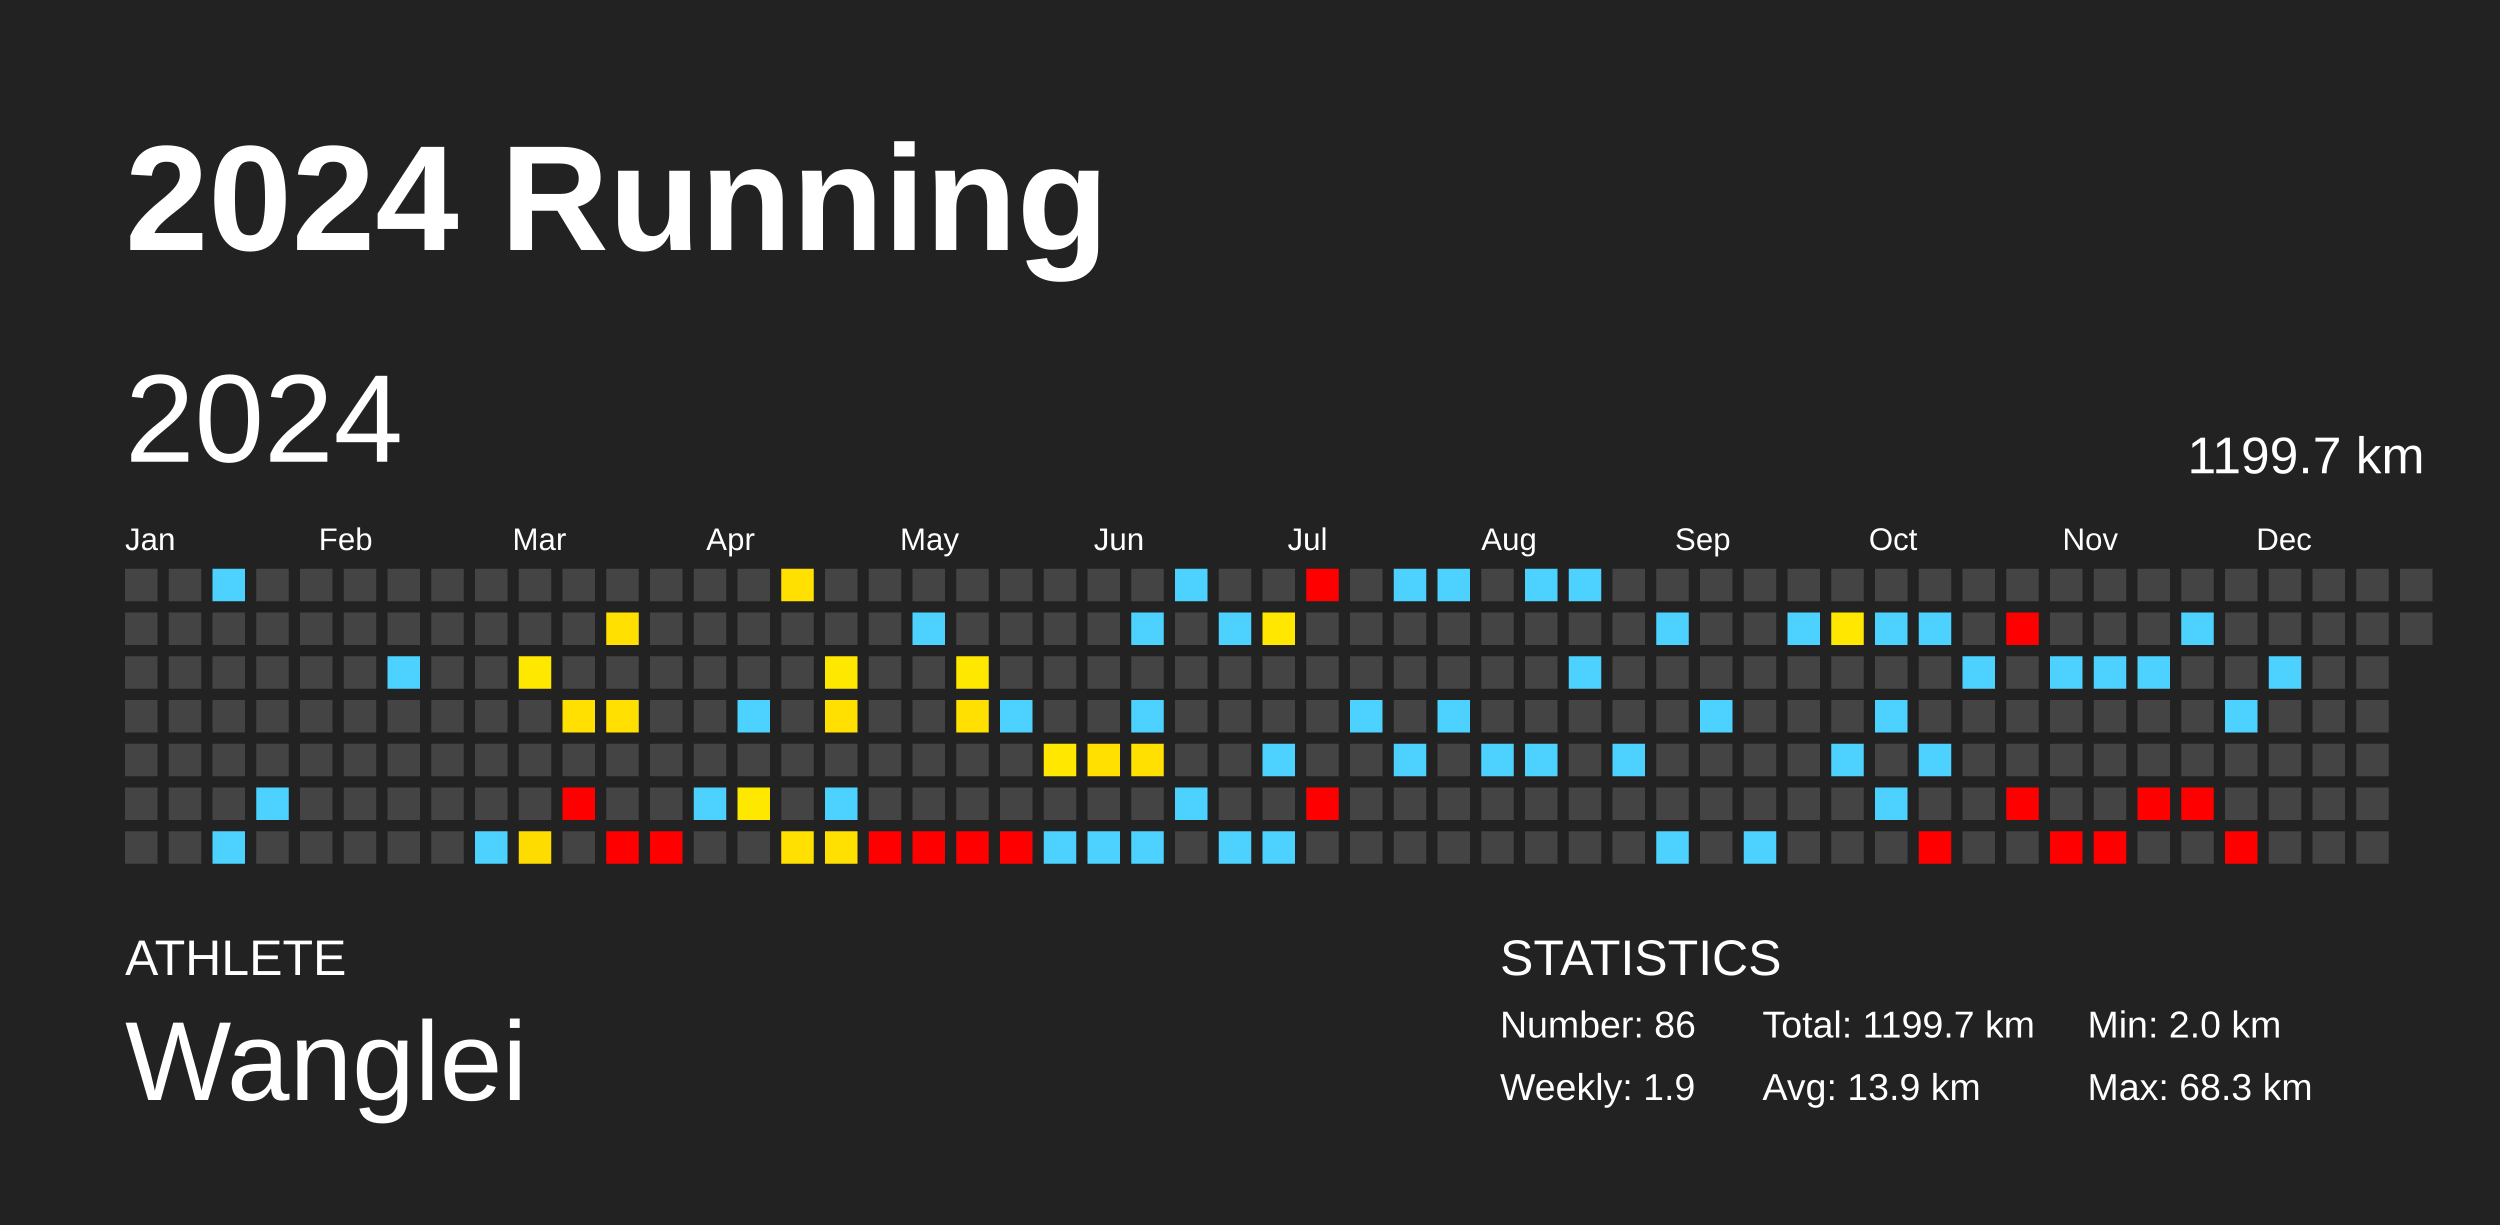
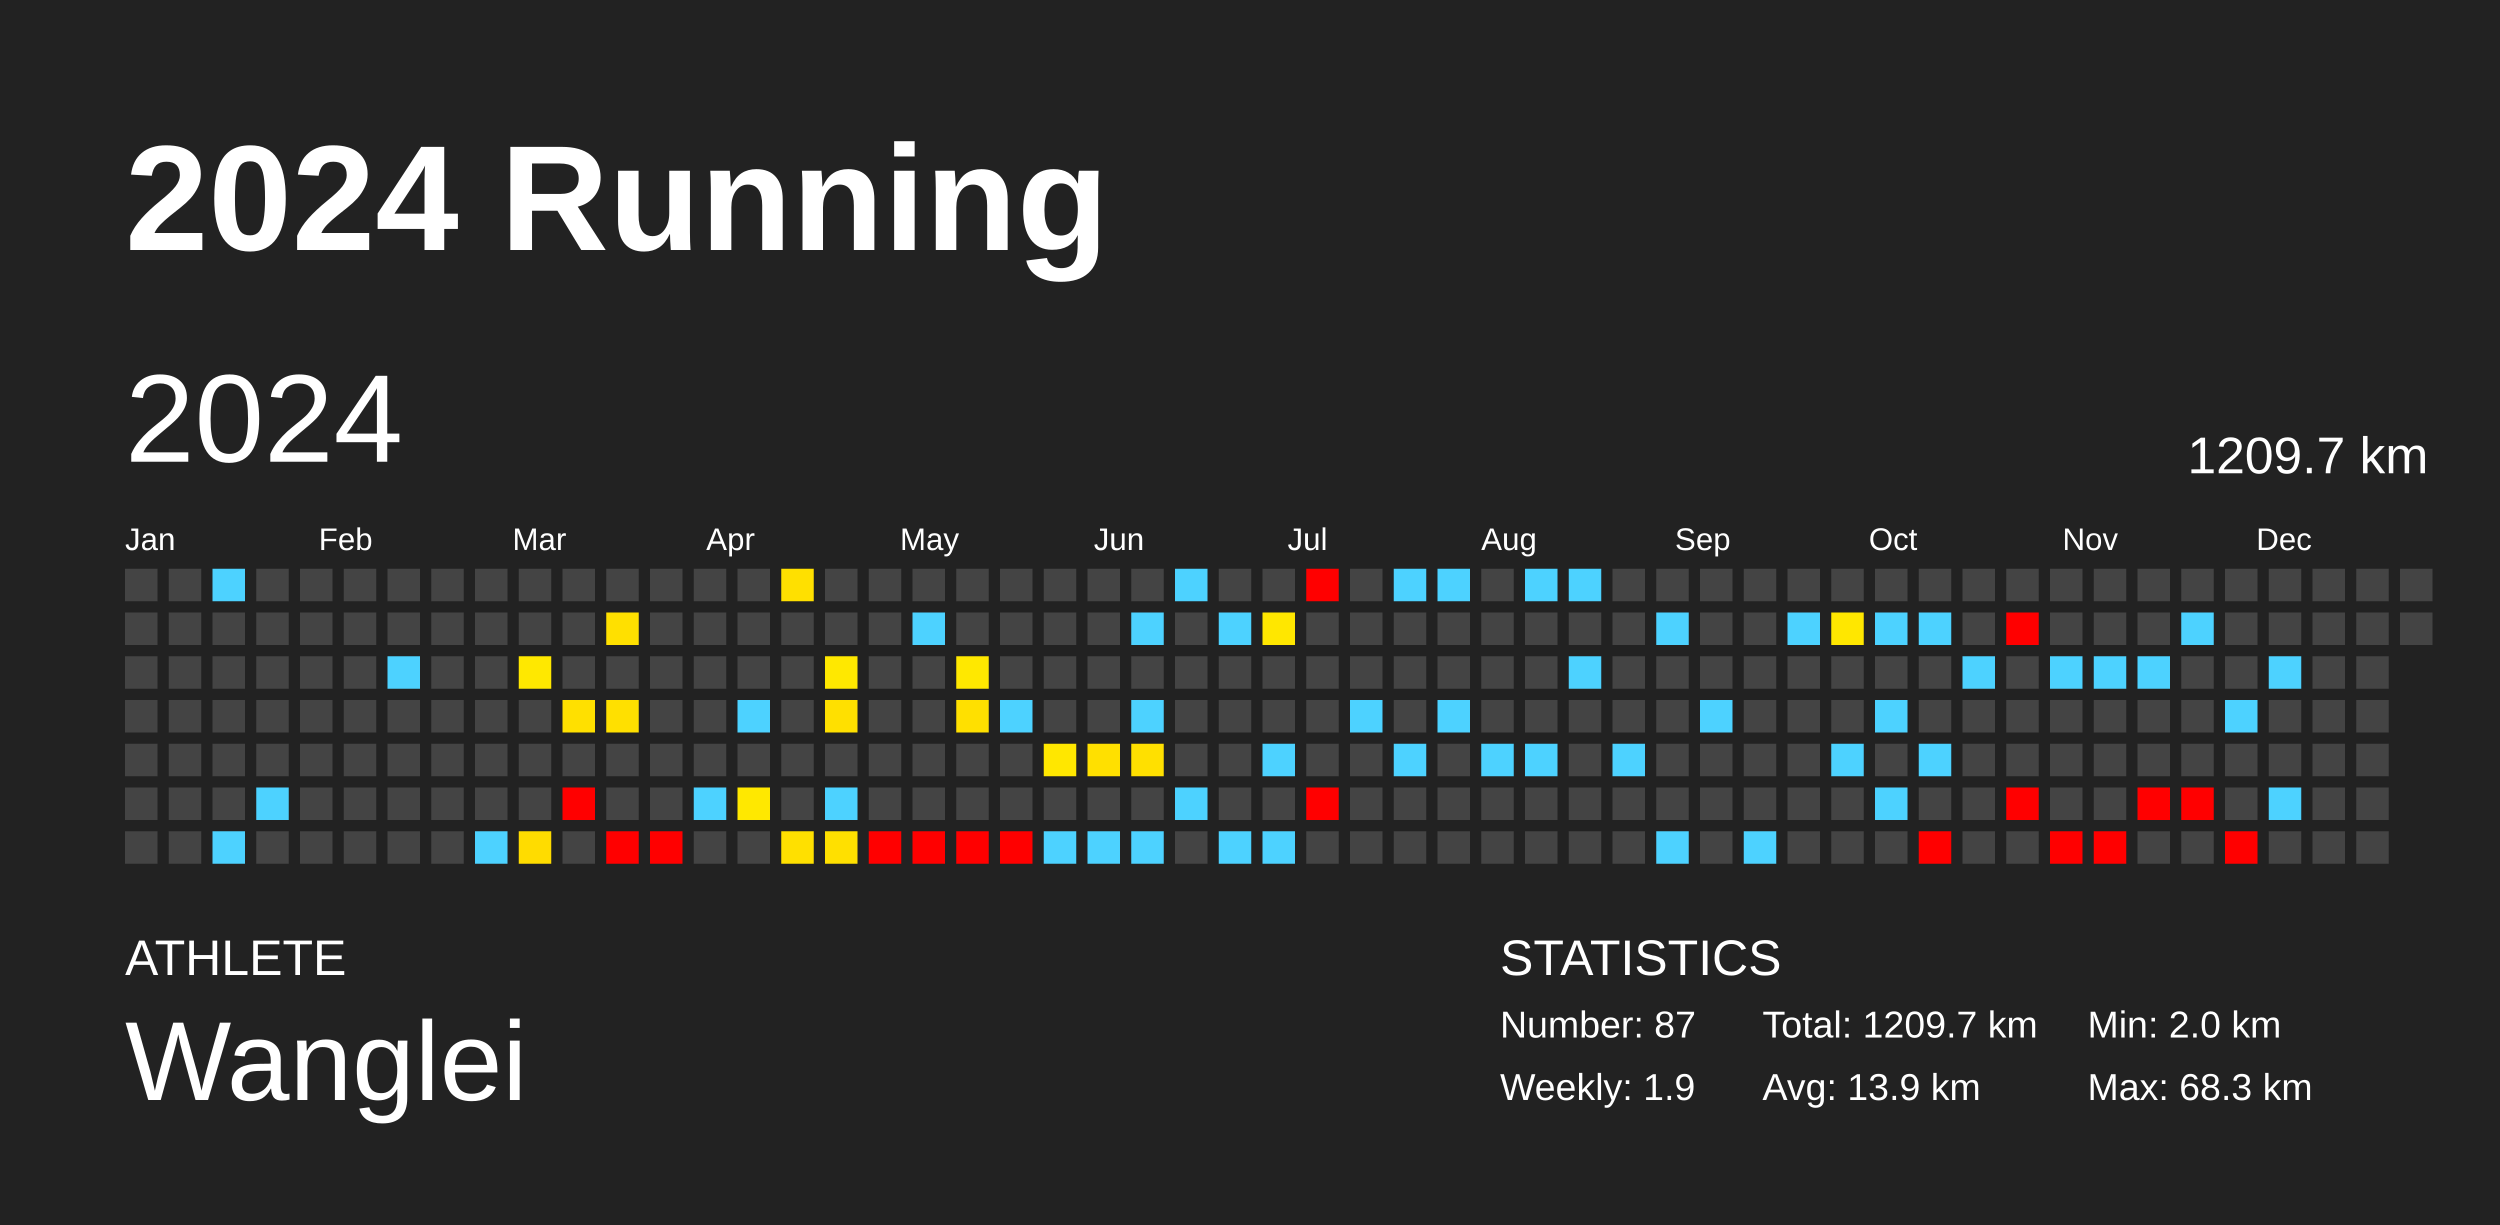
<svg xmlns="http://www.w3.org/2000/svg" baseProfile="full" height="98mm" version="1.1" viewBox="0,0,200,98" width="200mm">
  <defs />
  <rect fill="#222222" height="98" width="200" x="0" y="0" />
  <text fill="#FFFFFF" style="font-size:12px; font-family:Arial; font-weight:bold;" x="10" y="20">2024 Running</text>
  <text fill="#FFFFFF" style="font-size:4px; font-family:Arial" x="10" y="78">ATHLETE</text>
  <text fill="#FFFFFF" style="font-size:9px; font-family:Arial" x="10" y="88">Wanglei</text>
  <text fill="#FFFFFF" style="font-size:4px; font-family:Arial" x="120" y="78">STATISTICS</text>
-   <text fill="#FFFFFF" style="font-size:3px; font-family:Arial" x="120" y="83">Number: 86</text>
+   <text fill="#FFFFFF" style="font-size:3px; font-family:Arial" x="120" y="83">Number: 87</text>
  <text fill="#FFFFFF" style="font-size:3px; font-family:Arial" x="120" y="88">Weekly: 1.9</text>
-   <text fill="#FFFFFF" style="font-size:3px; font-family:Arial" x="141" y="83">Total: 1199.7 km</text>
+   <text fill="#FFFFFF" style="font-size:3px; font-family:Arial" x="141" y="83">Total: 1209.7 km</text>
  <text fill="#FFFFFF" style="font-size:3px; font-family:Arial" x="141" y="88">Avg: 13.9 km</text>
  <text fill="#FFFFFF" style="font-size:3px; font-family:Arial" x="167" y="83">Min: 2.0 km</text>
  <text fill="#FFFFFF" style="font-size:3px; font-family:Arial" x="167" y="88">Max: 68.3 km</text>
  <text dominant-baseline="hanging" fill="#FFFFFF" style="font-size:10.0px; font-family:Arial;" x="10" y="30">2024</text>
-   <text dominant-baseline="hanging" fill="#FFFFFF" style="font-size:4.125px; font-family:Arial;" x="175" y="35">1199.7 km</text>
+   <text dominant-baseline="hanging" fill="#FFFFFF" style="font-size:4.125px; font-family:Arial;" x="175" y="35">1209.7 km</text>
  <text fill="#FFFFFF" style="font-size:2.5px; font-family:Arial" x="10.0" y="44">Jan</text>
  <text fill="#FFFFFF" style="font-size:2.5px; font-family:Arial" x="25.5" y="44">Feb</text>
  <text fill="#FFFFFF" style="font-size:2.5px; font-family:Arial" x="41.0" y="44">Mar</text>
  <text fill="#FFFFFF" style="font-size:2.5px; font-family:Arial" x="56.5" y="44">Apr</text>
  <text fill="#FFFFFF" style="font-size:2.5px; font-family:Arial" x="72.0" y="44">May</text>
  <text fill="#FFFFFF" style="font-size:2.5px; font-family:Arial" x="87.5" y="44">Jun</text>
  <text fill="#FFFFFF" style="font-size:2.5px; font-family:Arial" x="103.0" y="44">Jul</text>
  <text fill="#FFFFFF" style="font-size:2.5px; font-family:Arial" x="118.5" y="44">Aug</text>
  <text fill="#FFFFFF" style="font-size:2.5px; font-family:Arial" x="134.0" y="44">Sep</text>
  <text fill="#FFFFFF" style="font-size:2.5px; font-family:Arial" x="149.5" y="44">Oct</text>
  <text fill="#FFFFFF" style="font-size:2.5px; font-family:Arial" x="165.0" y="44">Nov</text>
  <text fill="#FFFFFF" style="font-size:2.5px; font-family:Arial" x="180.5" y="44">Dec</text>
  <rect fill="#444444" height="2.6" width="2.6" x="10.0" y="45.5" />
  <rect fill="#444444" height="2.6" width="2.6" x="10.0" y="49.0" />
  <rect fill="#444444" height="2.6" width="2.6" x="10.0" y="52.5" />
  <rect fill="#444444" height="2.6" width="2.6" x="10.0" y="56.0" />
  <rect fill="#444444" height="2.6" width="2.6" x="10.0" y="59.5" />
  <rect fill="#444444" height="2.6" width="2.6" x="10.0" y="63.0" />
  <rect fill="#444444" height="2.6" width="2.6" x="10.0" y="66.5" />
  <rect fill="#444444" height="2.6" width="2.6" x="13.5" y="45.5" />
  <rect fill="#444444" height="2.6" width="2.6" x="13.5" y="49.0" />
  <rect fill="#444444" height="2.6" width="2.6" x="13.5" y="52.5" />
  <rect fill="#444444" height="2.6" width="2.6" x="13.5" y="56.0" />
  <rect fill="#444444" height="2.6" width="2.6" x="13.5" y="59.5" />
  <rect fill="#444444" height="2.6" width="2.6" x="13.5" y="63.0" />
  <rect fill="#444444" height="2.6" width="2.6" x="13.5" y="66.5" />
  <rect fill="#4dd2ff" height="2.6" width="2.6" x="17.0" y="45.5" />
  <rect fill="#444444" height="2.6" width="2.6" x="17.0" y="49.0" />
  <rect fill="#444444" height="2.6" width="2.6" x="17.0" y="52.5" />
  <rect fill="#444444" height="2.6" width="2.6" x="17.0" y="56.0" />
  <rect fill="#444444" height="2.6" width="2.6" x="17.0" y="59.5" />
  <rect fill="#444444" height="2.6" width="2.6" x="17.0" y="63.0" />
  <rect fill="#4dd2ff" height="2.6" width="2.6" x="17.0" y="66.5" />
  <rect fill="#444444" height="2.6" width="2.6" x="20.5" y="45.5" />
  <rect fill="#444444" height="2.6" width="2.6" x="20.5" y="49.0" />
  <rect fill="#444444" height="2.6" width="2.6" x="20.5" y="52.5" />
  <rect fill="#444444" height="2.6" width="2.6" x="20.5" y="56.0" />
  <rect fill="#444444" height="2.6" width="2.6" x="20.5" y="59.5" />
  <rect fill="#4dd2ff" height="2.6" width="2.6" x="20.5" y="63.0" />
  <rect fill="#444444" height="2.6" width="2.6" x="20.5" y="66.5" />
  <rect fill="#444444" height="2.6" width="2.6" x="24.0" y="45.5" />
  <rect fill="#444444" height="2.6" width="2.6" x="24.0" y="49.0" />
  <rect fill="#444444" height="2.6" width="2.6" x="24.0" y="52.5" />
  <rect fill="#444444" height="2.6" width="2.6" x="24.0" y="56.0" />
  <rect fill="#444444" height="2.6" width="2.6" x="24.0" y="59.5" />
  <rect fill="#444444" height="2.6" width="2.6" x="24.0" y="63.0" />
  <rect fill="#444444" height="2.6" width="2.6" x="24.0" y="66.5" />
  <rect fill="#444444" height="2.6" width="2.6" x="27.5" y="45.5" />
  <rect fill="#444444" height="2.6" width="2.6" x="27.5" y="49.0" />
  <rect fill="#444444" height="2.6" width="2.6" x="27.5" y="52.5" />
  <rect fill="#444444" height="2.6" width="2.6" x="27.5" y="56.0" />
  <rect fill="#444444" height="2.6" width="2.6" x="27.5" y="59.5" />
  <rect fill="#444444" height="2.6" width="2.6" x="27.5" y="63.0" />
  <rect fill="#444444" height="2.6" width="2.6" x="27.5" y="66.5" />
  <rect fill="#444444" height="2.6" width="2.6" x="31.0" y="45.5" />
  <rect fill="#444444" height="2.6" width="2.6" x="31.0" y="49.0" />
  <rect fill="#4dd2ff" height="2.6" width="2.6" x="31.0" y="52.5" />
  <rect fill="#444444" height="2.6" width="2.6" x="31.0" y="56.0" />
  <rect fill="#444444" height="2.6" width="2.6" x="31.0" y="59.5" />
  <rect fill="#444444" height="2.6" width="2.6" x="31.0" y="63.0" />
  <rect fill="#444444" height="2.6" width="2.6" x="31.0" y="66.5" />
  <rect fill="#444444" height="2.6" width="2.6" x="34.5" y="45.5" />
  <rect fill="#444444" height="2.6" width="2.6" x="34.5" y="49.0" />
  <rect fill="#444444" height="2.6" width="2.6" x="34.5" y="52.5" />
  <rect fill="#444444" height="2.6" width="2.6" x="34.5" y="56.0" />
  <rect fill="#444444" height="2.6" width="2.6" x="34.5" y="59.5" />
  <rect fill="#444444" height="2.6" width="2.6" x="34.5" y="63.0" />
  <rect fill="#444444" height="2.6" width="2.6" x="34.5" y="66.5" />
  <rect fill="#444444" height="2.6" width="2.6" x="38.0" y="45.5" />
  <rect fill="#444444" height="2.6" width="2.6" x="38.0" y="49.0" />
  <rect fill="#444444" height="2.6" width="2.6" x="38.0" y="52.5" />
  <rect fill="#444444" height="2.6" width="2.6" x="38.0" y="56.0" />
  <rect fill="#444444" height="2.6" width="2.6" x="38.0" y="59.5" />
  <rect fill="#444444" height="2.6" width="2.6" x="38.0" y="63.0" />
  <rect fill="#4dd2ff" height="2.6" width="2.6" x="38.0" y="66.5" />
  <rect fill="#444444" height="2.6" width="2.6" x="41.5" y="45.5" />
  <rect fill="#444444" height="2.6" width="2.6" x="41.5" y="49.0" />
  <rect fill="#ffe800" height="2.6" width="2.6" x="41.5" y="52.5" />
  <rect fill="#444444" height="2.6" width="2.6" x="41.5" y="56.0" />
  <rect fill="#444444" height="2.6" width="2.6" x="41.5" y="59.5" />
  <rect fill="#444444" height="2.6" width="2.6" x="41.5" y="63.0" />
  <rect fill="#ffdc00" height="2.6" width="2.6" x="41.5" y="66.5" />
  <rect fill="#444444" height="2.6" width="2.6" x="45.0" y="45.5" />
  <rect fill="#444444" height="2.6" width="2.6" x="45.0" y="49.0" />
  <rect fill="#444444" height="2.6" width="2.6" x="45.0" y="52.5" />
  <rect fill="#ffe000" height="2.6" width="2.6" x="45.0" y="56.0" />
  <rect fill="#444444" height="2.6" width="2.6" x="45.0" y="59.5" />
  <rect fill="red" height="2.6" width="2.6" x="45.0" y="63.0" />
  <rect fill="#444444" height="2.6" width="2.6" x="45.0" y="66.5" />
  <rect fill="#444444" height="2.6" width="2.6" x="48.5" y="45.5" />
  <rect fill="#ffe000" height="2.6" width="2.6" x="48.5" y="49.0" />
  <rect fill="#444444" height="2.6" width="2.6" x="48.5" y="52.5" />
  <rect fill="#ffe000" height="2.6" width="2.6" x="48.5" y="56.0" />
  <rect fill="#444444" height="2.6" width="2.6" x="48.5" y="59.5" />
  <rect fill="#444444" height="2.6" width="2.6" x="48.5" y="63.0" />
  <rect fill="red" height="2.6" width="2.6" x="48.5" y="66.5" />
  <rect fill="#444444" height="2.6" width="2.6" x="52.0" y="45.5" />
  <rect fill="#444444" height="2.6" width="2.6" x="52.0" y="49.0" />
  <rect fill="#444444" height="2.6" width="2.6" x="52.0" y="52.5" />
  <rect fill="#444444" height="2.6" width="2.6" x="52.0" y="56.0" />
  <rect fill="#444444" height="2.6" width="2.6" x="52.0" y="59.5" />
  <rect fill="#444444" height="2.6" width="2.6" x="52.0" y="63.0" />
  <rect fill="red" height="2.6" width="2.6" x="52.0" y="66.5" />
  <rect fill="#444444" height="2.6" width="2.6" x="55.5" y="45.5" />
  <rect fill="#444444" height="2.6" width="2.6" x="55.5" y="49.0" />
  <rect fill="#444444" height="2.6" width="2.6" x="55.5" y="52.5" />
  <rect fill="#444444" height="2.6" width="2.6" x="55.5" y="56.0" />
  <rect fill="#444444" height="2.6" width="2.6" x="55.5" y="59.5" />
  <rect fill="#4dd2ff" height="2.6" width="2.6" x="55.5" y="63.0" />
  <rect fill="#444444" height="2.6" width="2.6" x="55.5" y="66.5" />
  <rect fill="#444444" height="2.6" width="2.6" x="59.0" y="45.5" />
  <rect fill="#444444" height="2.6" width="2.6" x="59.0" y="49.0" />
  <rect fill="#444444" height="2.6" width="2.6" x="59.0" y="52.5" />
  <rect fill="#4dd2ff" height="2.6" width="2.6" x="59.0" y="56.0" />
  <rect fill="#444444" height="2.6" width="2.6" x="59.0" y="59.5" />
  <rect fill="#ffe800" height="2.6" width="2.6" x="59.0" y="63.0" />
  <rect fill="#444444" height="2.6" width="2.6" x="59.0" y="66.5" />
  <rect fill="#ffe000" height="2.6" width="2.6" x="62.5" y="45.5" />
  <rect fill="#444444" height="2.6" width="2.6" x="62.5" y="49.0" />
  <rect fill="#444444" height="2.6" width="2.6" x="62.5" y="52.5" />
  <rect fill="#444444" height="2.6" width="2.6" x="62.5" y="56.0" />
  <rect fill="#444444" height="2.6" width="2.6" x="62.5" y="59.5" />
  <rect fill="#444444" height="2.6" width="2.6" x="62.5" y="63.0" />
  <rect fill="#ffe000" height="2.6" width="2.6" x="62.5" y="66.5" />
  <rect fill="#444444" height="2.6" width="2.6" x="66.0" y="45.5" />
  <rect fill="#444444" height="2.6" width="2.6" x="66.0" y="49.0" />
  <rect fill="#ffe800" height="2.6" width="2.6" x="66.0" y="52.5" />
  <rect fill="#ffe000" height="2.6" width="2.6" x="66.0" y="56.0" />
  <rect fill="#444444" height="2.6" width="2.6" x="66.0" y="59.5" />
  <rect fill="#4dd2ff" height="2.6" width="2.6" x="66.0" y="63.0" />
  <rect fill="#ffe000" height="2.6" width="2.6" x="66.0" y="66.5" />
  <rect fill="#444444" height="2.6" width="2.6" x="69.5" y="45.5" />
  <rect fill="#444444" height="2.6" width="2.6" x="69.5" y="49.0" />
  <rect fill="#444444" height="2.6" width="2.6" x="69.5" y="52.5" />
  <rect fill="#444444" height="2.6" width="2.6" x="69.5" y="56.0" />
  <rect fill="#444444" height="2.6" width="2.6" x="69.5" y="59.5" />
  <rect fill="#444444" height="2.6" width="2.6" x="69.5" y="63.0" />
  <rect fill="red" height="2.6" width="2.6" x="69.5" y="66.5" />
  <rect fill="#444444" height="2.6" width="2.6" x="73.0" y="45.5" />
  <rect fill="#4dd2ff" height="2.6" width="2.6" x="73.0" y="49.0" />
  <rect fill="#444444" height="2.6" width="2.6" x="73.0" y="52.5" />
  <rect fill="#444444" height="2.6" width="2.6" x="73.0" y="56.0" />
  <rect fill="#444444" height="2.6" width="2.6" x="73.0" y="59.5" />
  <rect fill="#444444" height="2.6" width="2.6" x="73.0" y="63.0" />
  <rect fill="red" height="2.6" width="2.6" x="73.0" y="66.5" />
  <rect fill="#444444" height="2.6" width="2.6" x="76.5" y="45.5" />
  <rect fill="#444444" height="2.6" width="2.6" x="76.5" y="49.0" />
  <rect fill="#ffe800" height="2.6" width="2.6" x="76.5" y="52.5" />
  <rect fill="#ffe000" height="2.6" width="2.6" x="76.5" y="56.0" />
  <rect fill="#444444" height="2.6" width="2.6" x="76.5" y="59.5" />
  <rect fill="#444444" height="2.6" width="2.6" x="76.5" y="63.0" />
  <rect fill="red" height="2.6" width="2.6" x="76.5" y="66.5" />
  <rect fill="#444444" height="2.6" width="2.6" x="80.0" y="45.5" />
  <rect fill="#444444" height="2.6" width="2.6" x="80.0" y="49.0" />
  <rect fill="#444444" height="2.6" width="2.6" x="80.0" y="52.5" />
  <rect fill="#4dd2ff" height="2.6" width="2.6" x="80.0" y="56.0" />
  <rect fill="#444444" height="2.6" width="2.6" x="80.0" y="59.5" />
  <rect fill="#444444" height="2.6" width="2.6" x="80.0" y="63.0" />
  <rect fill="red" height="2.6" width="2.6" x="80.0" y="66.5" />
  <rect fill="#444444" height="2.6" width="2.6" x="83.5" y="45.5" />
  <rect fill="#444444" height="2.6" width="2.6" x="83.5" y="49.0" />
  <rect fill="#444444" height="2.6" width="2.6" x="83.5" y="52.5" />
  <rect fill="#444444" height="2.6" width="2.6" x="83.5" y="56.0" />
  <rect fill="#ffe700" height="2.6" width="2.6" x="83.5" y="59.5" />
  <rect fill="#444444" height="2.6" width="2.6" x="83.5" y="63.0" />
  <rect fill="#4dd2ff" height="2.6" width="2.6" x="83.5" y="66.5" />
  <rect fill="#444444" height="2.6" width="2.6" x="87.0" y="45.5" />
  <rect fill="#444444" height="2.6" width="2.6" x="87.0" y="49.0" />
  <rect fill="#444444" height="2.6" width="2.6" x="87.0" y="52.5" />
  <rect fill="#444444" height="2.6" width="2.6" x="87.0" y="56.0" />
  <rect fill="#ffe000" height="2.6" width="2.6" x="87.0" y="59.5" />
  <rect fill="#444444" height="2.6" width="2.6" x="87.0" y="63.0" />
  <rect fill="#4dd2ff" height="2.6" width="2.6" x="87.0" y="66.5" />
  <rect fill="#444444" height="2.6" width="2.6" x="90.5" y="45.5" />
  <rect fill="#4dd2ff" height="2.6" width="2.6" x="90.5" y="49.0" />
  <rect fill="#444444" height="2.6" width="2.6" x="90.5" y="52.5" />
  <rect fill="#4dd2ff" height="2.6" width="2.6" x="90.5" y="56.0" />
  <rect fill="#ffe000" height="2.6" width="2.6" x="90.5" y="59.5" />
  <rect fill="#444444" height="2.6" width="2.6" x="90.5" y="63.0" />
  <rect fill="#4dd2ff" height="2.6" width="2.6" x="90.5" y="66.5" />
  <rect fill="#4dd2ff" height="2.6" width="2.6" x="94.0" y="45.5" />
  <rect fill="#444444" height="2.6" width="2.6" x="94.0" y="49.0" />
  <rect fill="#444444" height="2.6" width="2.6" x="94.0" y="52.5" />
  <rect fill="#444444" height="2.6" width="2.6" x="94.0" y="56.0" />
  <rect fill="#444444" height="2.6" width="2.6" x="94.0" y="59.5" />
  <rect fill="#4dd2ff" height="2.6" width="2.6" x="94.0" y="63.0" />
  <rect fill="#444444" height="2.6" width="2.6" x="94.0" y="66.5" />
  <rect fill="#444444" height="2.6" width="2.6" x="97.5" y="45.5" />
  <rect fill="#4dd2ff" height="2.6" width="2.6" x="97.5" y="49.0" />
  <rect fill="#444444" height="2.6" width="2.6" x="97.5" y="52.5" />
  <rect fill="#444444" height="2.6" width="2.6" x="97.5" y="56.0" />
  <rect fill="#444444" height="2.6" width="2.6" x="97.5" y="59.5" />
  <rect fill="#444444" height="2.6" width="2.6" x="97.5" y="63.0" />
  <rect fill="#4dd2ff" height="2.6" width="2.6" x="97.5" y="66.5" />
  <rect fill="#444444" height="2.6" width="2.6" x="101.0" y="45.5" />
  <rect fill="#ffe700" height="2.6" width="2.6" x="101.0" y="49.0" />
  <rect fill="#444444" height="2.6" width="2.6" x="101.0" y="52.5" />
  <rect fill="#444444" height="2.6" width="2.6" x="101.0" y="56.0" />
  <rect fill="#4dd2ff" height="2.6" width="2.6" x="101.0" y="59.5" />
  <rect fill="#444444" height="2.6" width="2.6" x="101.0" y="63.0" />
  <rect fill="#4dd2ff" height="2.6" width="2.6" x="101.0" y="66.5" />
  <rect fill="red" height="2.6" width="2.6" x="104.5" y="45.5" />
  <rect fill="#444444" height="2.6" width="2.6" x="104.5" y="49.0" />
  <rect fill="#444444" height="2.6" width="2.6" x="104.5" y="52.5" />
  <rect fill="#444444" height="2.6" width="2.6" x="104.5" y="56.0" />
  <rect fill="#444444" height="2.6" width="2.6" x="104.5" y="59.5" />
  <rect fill="red" height="2.6" width="2.6" x="104.5" y="63.0" />
  <rect fill="#444444" height="2.6" width="2.6" x="104.5" y="66.5" />
  <rect fill="#444444" height="2.6" width="2.6" x="108.0" y="45.5" />
  <rect fill="#444444" height="2.6" width="2.6" x="108.0" y="49.0" />
  <rect fill="#444444" height="2.6" width="2.6" x="108.0" y="52.5" />
  <rect fill="#4dd2ff" height="2.6" width="2.6" x="108.0" y="56.0" />
  <rect fill="#444444" height="2.6" width="2.6" x="108.0" y="59.5" />
  <rect fill="#444444" height="2.6" width="2.6" x="108.0" y="63.0" />
  <rect fill="#444444" height="2.6" width="2.6" x="108.0" y="66.5" />
  <rect fill="#4dd2ff" height="2.6" width="2.6" x="111.5" y="45.5" />
  <rect fill="#444444" height="2.6" width="2.6" x="111.5" y="49.0" />
  <rect fill="#444444" height="2.6" width="2.6" x="111.5" y="52.5" />
  <rect fill="#444444" height="2.6" width="2.6" x="111.5" y="56.0" />
  <rect fill="#4dd2ff" height="2.6" width="2.6" x="111.5" y="59.5" />
  <rect fill="#444444" height="2.6" width="2.6" x="111.5" y="63.0" />
  <rect fill="#444444" height="2.6" width="2.6" x="111.5" y="66.5" />
  <rect fill="#4dd2ff" height="2.6" width="2.6" x="115.0" y="45.5" />
  <rect fill="#444444" height="2.6" width="2.6" x="115.0" y="49.0" />
  <rect fill="#444444" height="2.6" width="2.6" x="115.0" y="52.5" />
  <rect fill="#4dd2ff" height="2.6" width="2.6" x="115.0" y="56.0" />
  <rect fill="#444444" height="2.6" width="2.6" x="115.0" y="59.5" />
  <rect fill="#444444" height="2.6" width="2.6" x="115.0" y="63.0" />
  <rect fill="#444444" height="2.6" width="2.6" x="115.0" y="66.5" />
  <rect fill="#444444" height="2.6" width="2.6" x="118.5" y="45.5" />
  <rect fill="#444444" height="2.6" width="2.6" x="118.5" y="49.0" />
  <rect fill="#444444" height="2.6" width="2.6" x="118.5" y="52.5" />
  <rect fill="#444444" height="2.6" width="2.6" x="118.5" y="56.0" />
  <rect fill="#4dd2ff" height="2.6" width="2.6" x="118.5" y="59.5" />
  <rect fill="#444444" height="2.6" width="2.6" x="118.5" y="63.0" />
  <rect fill="#444444" height="2.6" width="2.6" x="118.5" y="66.5" />
  <rect fill="#4dd2ff" height="2.6" width="2.6" x="122.0" y="45.5" />
  <rect fill="#444444" height="2.6" width="2.6" x="122.0" y="49.0" />
  <rect fill="#444444" height="2.6" width="2.6" x="122.0" y="52.5" />
  <rect fill="#444444" height="2.6" width="2.6" x="122.0" y="56.0" />
  <rect fill="#4dd2ff" height="2.6" width="2.6" x="122.0" y="59.5" />
  <rect fill="#444444" height="2.6" width="2.6" x="122.0" y="63.0" />
  <rect fill="#444444" height="2.6" width="2.6" x="122.0" y="66.5" />
  <rect fill="#4dd2ff" height="2.6" width="2.6" x="125.5" y="45.5" />
  <rect fill="#444444" height="2.6" width="2.6" x="125.5" y="49.0" />
  <rect fill="#4dd2ff" height="2.6" width="2.6" x="125.5" y="52.5" />
  <rect fill="#444444" height="2.6" width="2.6" x="125.5" y="56.0" />
  <rect fill="#444444" height="2.6" width="2.6" x="125.5" y="59.5" />
  <rect fill="#444444" height="2.6" width="2.6" x="125.5" y="63.0" />
  <rect fill="#444444" height="2.6" width="2.6" x="125.5" y="66.5" />
  <rect fill="#444444" height="2.6" width="2.6" x="129.0" y="45.5" />
  <rect fill="#444444" height="2.6" width="2.6" x="129.0" y="49.0" />
  <rect fill="#444444" height="2.6" width="2.6" x="129.0" y="52.5" />
  <rect fill="#444444" height="2.6" width="2.6" x="129.0" y="56.0" />
  <rect fill="#4dd2ff" height="2.6" width="2.6" x="129.0" y="59.5" />
  <rect fill="#444444" height="2.6" width="2.6" x="129.0" y="63.0" />
  <rect fill="#444444" height="2.6" width="2.6" x="129.0" y="66.5" />
  <rect fill="#444444" height="2.6" width="2.6" x="132.5" y="45.5" />
  <rect fill="#4dd2ff" height="2.6" width="2.6" x="132.5" y="49.0" />
  <rect fill="#444444" height="2.6" width="2.6" x="132.5" y="52.5" />
  <rect fill="#444444" height="2.6" width="2.6" x="132.5" y="56.0" />
  <rect fill="#444444" height="2.6" width="2.6" x="132.5" y="59.5" />
  <rect fill="#444444" height="2.6" width="2.6" x="132.5" y="63.0" />
  <rect fill="#4dd2ff" height="2.6" width="2.6" x="132.5" y="66.5" />
  <rect fill="#444444" height="2.6" width="2.6" x="136.0" y="45.5" />
  <rect fill="#444444" height="2.6" width="2.6" x="136.0" y="49.0" />
  <rect fill="#444444" height="2.6" width="2.6" x="136.0" y="52.5" />
  <rect fill="#4dd2ff" height="2.6" width="2.6" x="136.0" y="56.0" />
  <rect fill="#444444" height="2.6" width="2.6" x="136.0" y="59.5" />
  <rect fill="#444444" height="2.6" width="2.6" x="136.0" y="63.0" />
  <rect fill="#444444" height="2.6" width="2.6" x="136.0" y="66.5" />
  <rect fill="#444444" height="2.6" width="2.6" x="139.5" y="45.5" />
  <rect fill="#444444" height="2.6" width="2.6" x="139.5" y="49.0" />
  <rect fill="#444444" height="2.6" width="2.6" x="139.5" y="52.5" />
  <rect fill="#444444" height="2.6" width="2.6" x="139.5" y="56.0" />
  <rect fill="#444444" height="2.6" width="2.6" x="139.5" y="59.5" />
  <rect fill="#444444" height="2.6" width="2.6" x="139.5" y="63.0" />
  <rect fill="#4dd2ff" height="2.6" width="2.6" x="139.5" y="66.5" />
  <rect fill="#444444" height="2.6" width="2.6" x="143.0" y="45.5" />
  <rect fill="#4dd2ff" height="2.6" width="2.6" x="143.0" y="49.0" />
  <rect fill="#444444" height="2.6" width="2.6" x="143.0" y="52.5" />
  <rect fill="#444444" height="2.6" width="2.6" x="143.0" y="56.0" />
  <rect fill="#444444" height="2.6" width="2.6" x="143.0" y="59.5" />
  <rect fill="#444444" height="2.6" width="2.6" x="143.0" y="63.0" />
  <rect fill="#444444" height="2.6" width="2.6" x="143.0" y="66.5" />
  <rect fill="#444444" height="2.6" width="2.6" x="146.5" y="45.5" />
  <rect fill="#ffe700" height="2.6" width="2.6" x="146.5" y="49.0" />
  <rect fill="#444444" height="2.6" width="2.6" x="146.5" y="52.5" />
  <rect fill="#444444" height="2.6" width="2.6" x="146.5" y="56.0" />
  <rect fill="#4dd2ff" height="2.6" width="2.6" x="146.5" y="59.5" />
  <rect fill="#444444" height="2.6" width="2.6" x="146.5" y="63.0" />
  <rect fill="#444444" height="2.6" width="2.6" x="146.5" y="66.5" />
  <rect fill="#444444" height="2.6" width="2.6" x="150.0" y="45.5" />
  <rect fill="#4dd2ff" height="2.6" width="2.6" x="150.0" y="49.0" />
  <rect fill="#444444" height="2.6" width="2.6" x="150.0" y="52.5" />
  <rect fill="#4dd2ff" height="2.6" width="2.6" x="150.0" y="56.0" />
  <rect fill="#444444" height="2.6" width="2.6" x="150.0" y="59.5" />
  <rect fill="#4dd2ff" height="2.6" width="2.6" x="150.0" y="63.0" />
  <rect fill="#444444" height="2.6" width="2.6" x="150.0" y="66.5" />
  <rect fill="#444444" height="2.6" width="2.6" x="153.5" y="45.5" />
  <rect fill="#4dd2ff" height="2.6" width="2.6" x="153.5" y="49.0" />
  <rect fill="#444444" height="2.6" width="2.6" x="153.5" y="52.5" />
  <rect fill="#444444" height="2.6" width="2.6" x="153.5" y="56.0" />
  <rect fill="#4dd2ff" height="2.6" width="2.6" x="153.5" y="59.5" />
  <rect fill="#444444" height="2.6" width="2.6" x="153.5" y="63.0" />
  <rect fill="red" height="2.6" width="2.6" x="153.5" y="66.5" />
  <rect fill="#444444" height="2.6" width="2.6" x="157.0" y="45.5" />
  <rect fill="#444444" height="2.6" width="2.6" x="157.0" y="49.0" />
  <rect fill="#4dd2ff" height="2.6" width="2.6" x="157.0" y="52.5" />
  <rect fill="#444444" height="2.6" width="2.6" x="157.0" y="56.0" />
  <rect fill="#444444" height="2.6" width="2.6" x="157.0" y="59.5" />
  <rect fill="#444444" height="2.6" width="2.6" x="157.0" y="63.0" />
  <rect fill="#444444" height="2.6" width="2.6" x="157.0" y="66.5" />
  <rect fill="#444444" height="2.6" width="2.6" x="160.5" y="45.5" />
  <rect fill="red" height="2.6" width="2.6" x="160.5" y="49.0" />
  <rect fill="#444444" height="2.6" width="2.6" x="160.5" y="52.5" />
  <rect fill="#444444" height="2.6" width="2.6" x="160.5" y="56.0" />
  <rect fill="#444444" height="2.6" width="2.6" x="160.5" y="59.5" />
  <rect fill="red" height="2.6" width="2.6" x="160.5" y="63.0" />
  <rect fill="#444444" height="2.6" width="2.6" x="160.5" y="66.5" />
  <rect fill="#444444" height="2.6" width="2.6" x="164.0" y="45.5" />
  <rect fill="#444444" height="2.6" width="2.6" x="164.0" y="49.0" />
  <rect fill="#4dd2ff" height="2.6" width="2.6" x="164.0" y="52.5" />
  <rect fill="#444444" height="2.6" width="2.6" x="164.0" y="56.0" />
  <rect fill="#444444" height="2.6" width="2.6" x="164.0" y="59.5" />
  <rect fill="#444444" height="2.6" width="2.6" x="164.0" y="63.0" />
  <rect fill="red" height="2.6" width="2.6" x="164.0" y="66.5" />
  <rect fill="#444444" height="2.6" width="2.6" x="167.5" y="45.5" />
  <rect fill="#444444" height="2.6" width="2.6" x="167.5" y="49.0" />
  <rect fill="#4dd2ff" height="2.6" width="2.6" x="167.5" y="52.5" />
  <rect fill="#444444" height="2.6" width="2.6" x="167.5" y="56.0" />
  <rect fill="#444444" height="2.6" width="2.6" x="167.5" y="59.5" />
  <rect fill="#444444" height="2.6" width="2.6" x="167.5" y="63.0" />
  <rect fill="red" height="2.6" width="2.6" x="167.5" y="66.5" />
  <rect fill="#444444" height="2.6" width="2.6" x="171.0" y="45.5" />
  <rect fill="#444444" height="2.6" width="2.6" x="171.0" y="49.0" />
  <rect fill="#4dd2ff" height="2.6" width="2.6" x="171.0" y="52.5" />
  <rect fill="#444444" height="2.6" width="2.6" x="171.0" y="56.0" />
  <rect fill="#444444" height="2.6" width="2.6" x="171.0" y="59.5" />
  <rect fill="red" height="2.6" width="2.6" x="171.0" y="63.0" />
  <rect fill="#444444" height="2.6" width="2.6" x="171.0" y="66.5" />
  <rect fill="#444444" height="2.6" width="2.6" x="174.5" y="45.5" />
  <rect fill="#4dd2ff" height="2.6" width="2.6" x="174.5" y="49.0" />
  <rect fill="#444444" height="2.6" width="2.6" x="174.5" y="52.5" />
  <rect fill="#444444" height="2.6" width="2.6" x="174.5" y="56.0" />
  <rect fill="#444444" height="2.6" width="2.6" x="174.5" y="59.5" />
  <rect fill="red" height="2.6" width="2.6" x="174.5" y="63.0" />
  <rect fill="#444444" height="2.6" width="2.6" x="174.5" y="66.5" />
  <rect fill="#444444" height="2.6" width="2.6" x="178.0" y="45.5" />
  <rect fill="#444444" height="2.6" width="2.6" x="178.0" y="49.0" />
  <rect fill="#444444" height="2.6" width="2.6" x="178.0" y="52.5" />
  <rect fill="#4dd2ff" height="2.6" width="2.6" x="178.0" y="56.0" />
  <rect fill="#444444" height="2.6" width="2.6" x="178.0" y="59.5" />
  <rect fill="#444444" height="2.6" width="2.6" x="178.0" y="63.0" />
  <rect fill="red" height="2.6" width="2.6" x="178.0" y="66.5" />
  <rect fill="#444444" height="2.6" width="2.6" x="181.5" y="45.5" />
  <rect fill="#444444" height="2.6" width="2.6" x="181.5" y="49.0" />
  <rect fill="#4dd2ff" height="2.6" width="2.6" x="181.5" y="52.5" />
  <rect fill="#444444" height="2.6" width="2.6" x="181.5" y="56.0" />
  <rect fill="#444444" height="2.6" width="2.6" x="181.5" y="59.5" />
-   <rect fill="#444444" height="2.6" width="2.6" x="181.5" y="63.0" />
+   <rect fill="#4dd2ff" height="2.6" width="2.6" x="181.5" y="63.0" />
  <rect fill="#444444" height="2.6" width="2.6" x="181.5" y="66.5" />
  <rect fill="#444444" height="2.6" width="2.6" x="185.0" y="45.5" />
  <rect fill="#444444" height="2.6" width="2.6" x="185.0" y="49.0" />
  <rect fill="#444444" height="2.6" width="2.6" x="185.0" y="52.5" />
  <rect fill="#444444" height="2.6" width="2.6" x="185.0" y="56.0" />
  <rect fill="#444444" height="2.6" width="2.6" x="185.0" y="59.5" />
  <rect fill="#444444" height="2.6" width="2.6" x="185.0" y="63.0" />
  <rect fill="#444444" height="2.6" width="2.6" x="185.0" y="66.5" />
  <rect fill="#444444" height="2.6" width="2.6" x="188.5" y="45.5" />
  <rect fill="#444444" height="2.6" width="2.6" x="188.5" y="49.0" />
  <rect fill="#444444" height="2.6" width="2.6" x="188.5" y="52.5" />
  <rect fill="#444444" height="2.6" width="2.6" x="188.5" y="56.0" />
  <rect fill="#444444" height="2.6" width="2.6" x="188.5" y="59.5" />
  <rect fill="#444444" height="2.6" width="2.6" x="188.5" y="63.0" />
  <rect fill="#444444" height="2.6" width="2.6" x="188.5" y="66.5" />
  <rect fill="#444444" height="2.6" width="2.6" x="192.0" y="45.5" />
  <rect fill="#444444" height="2.6" width="2.6" x="192.0" y="49.0" />
</svg>
